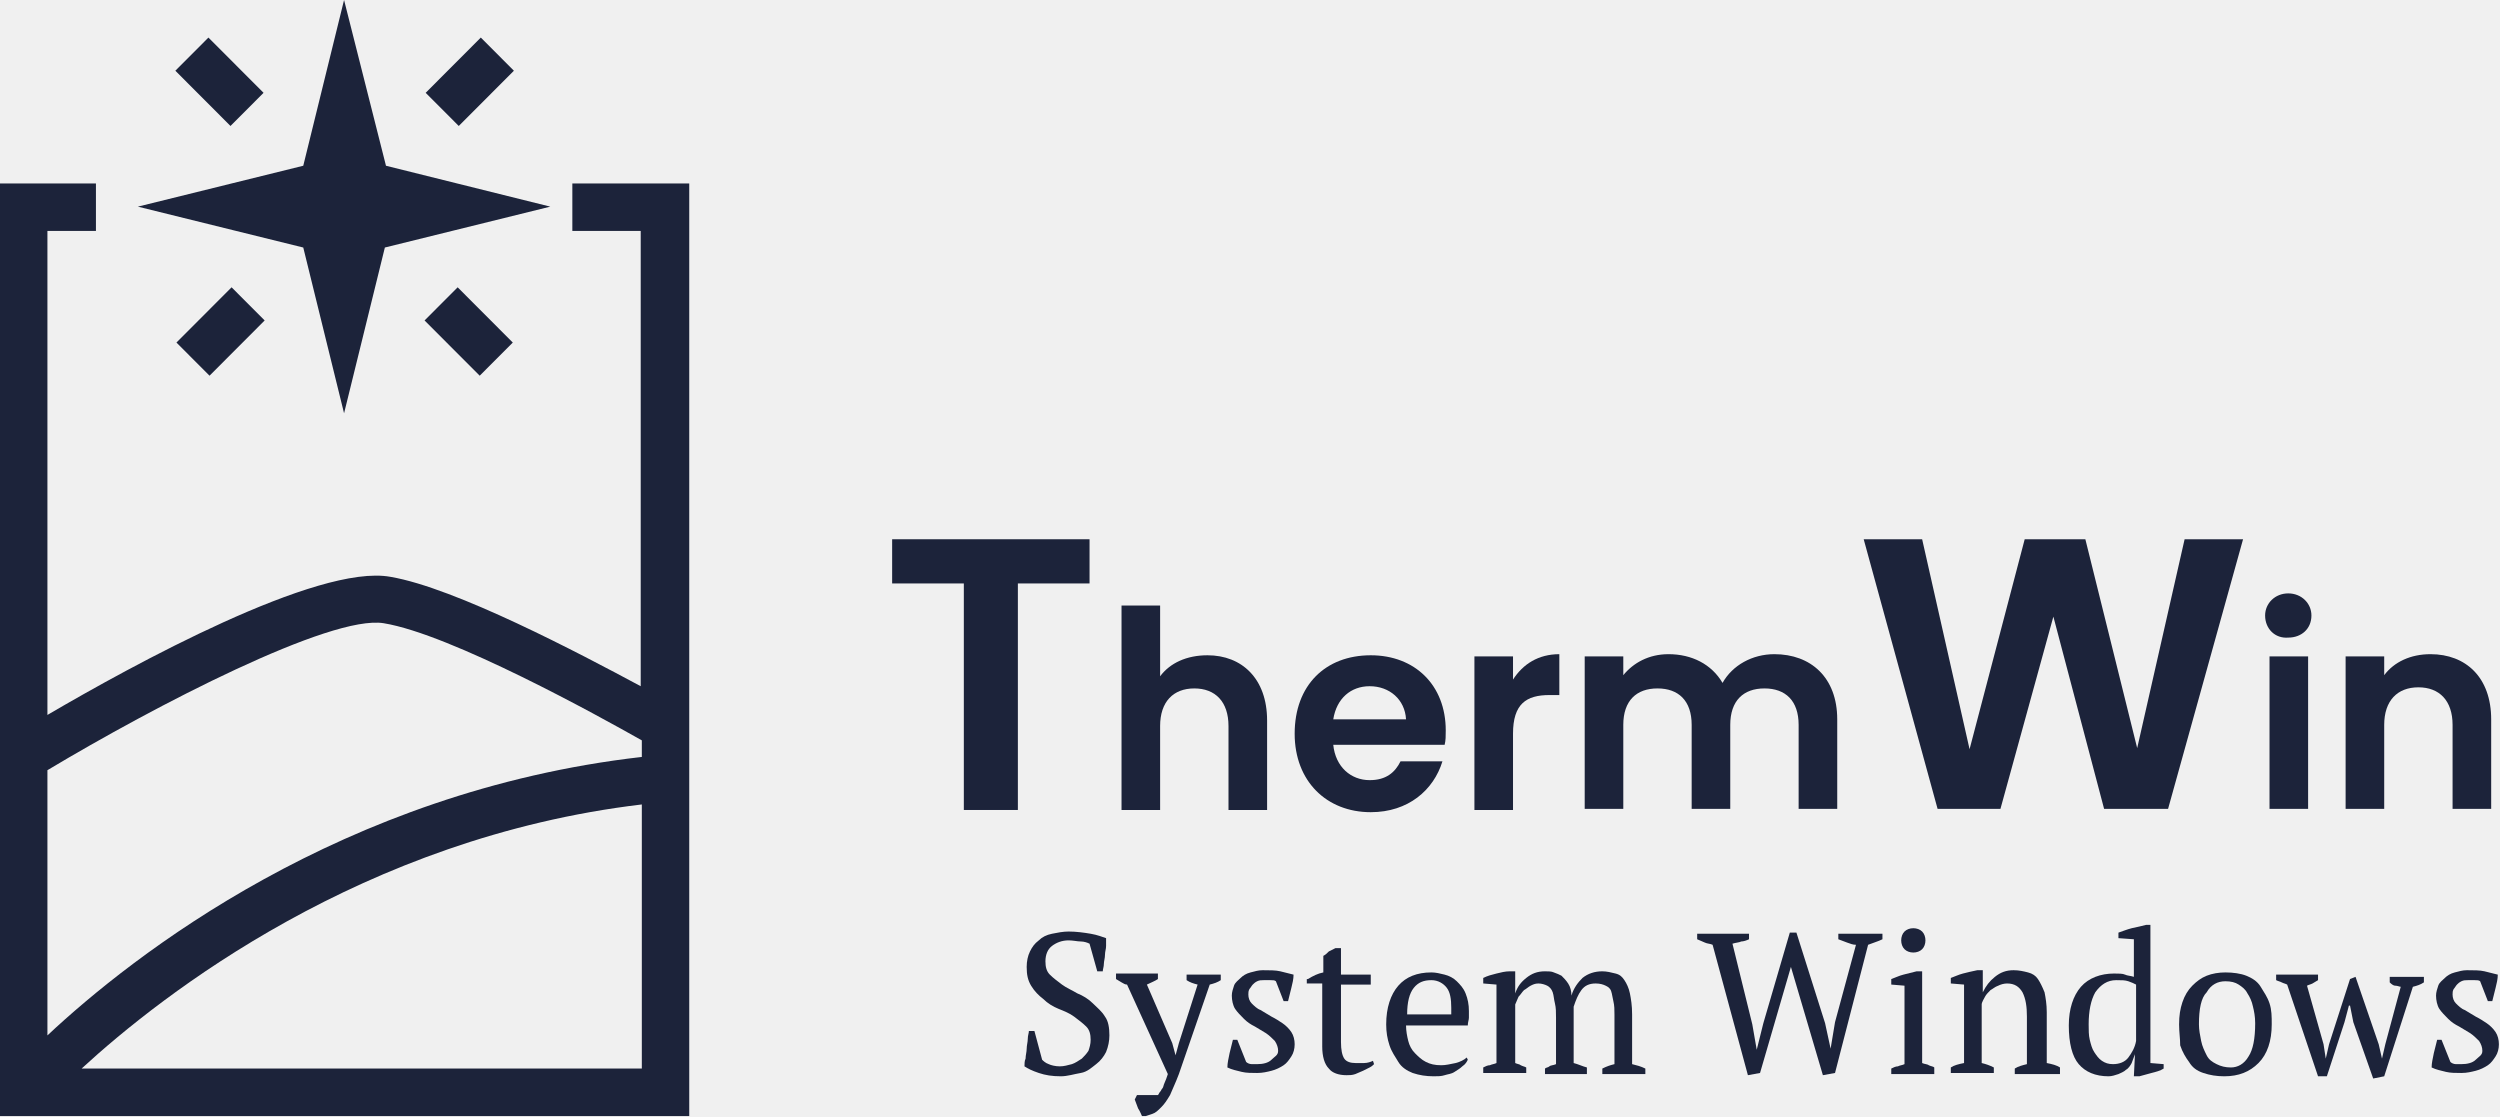
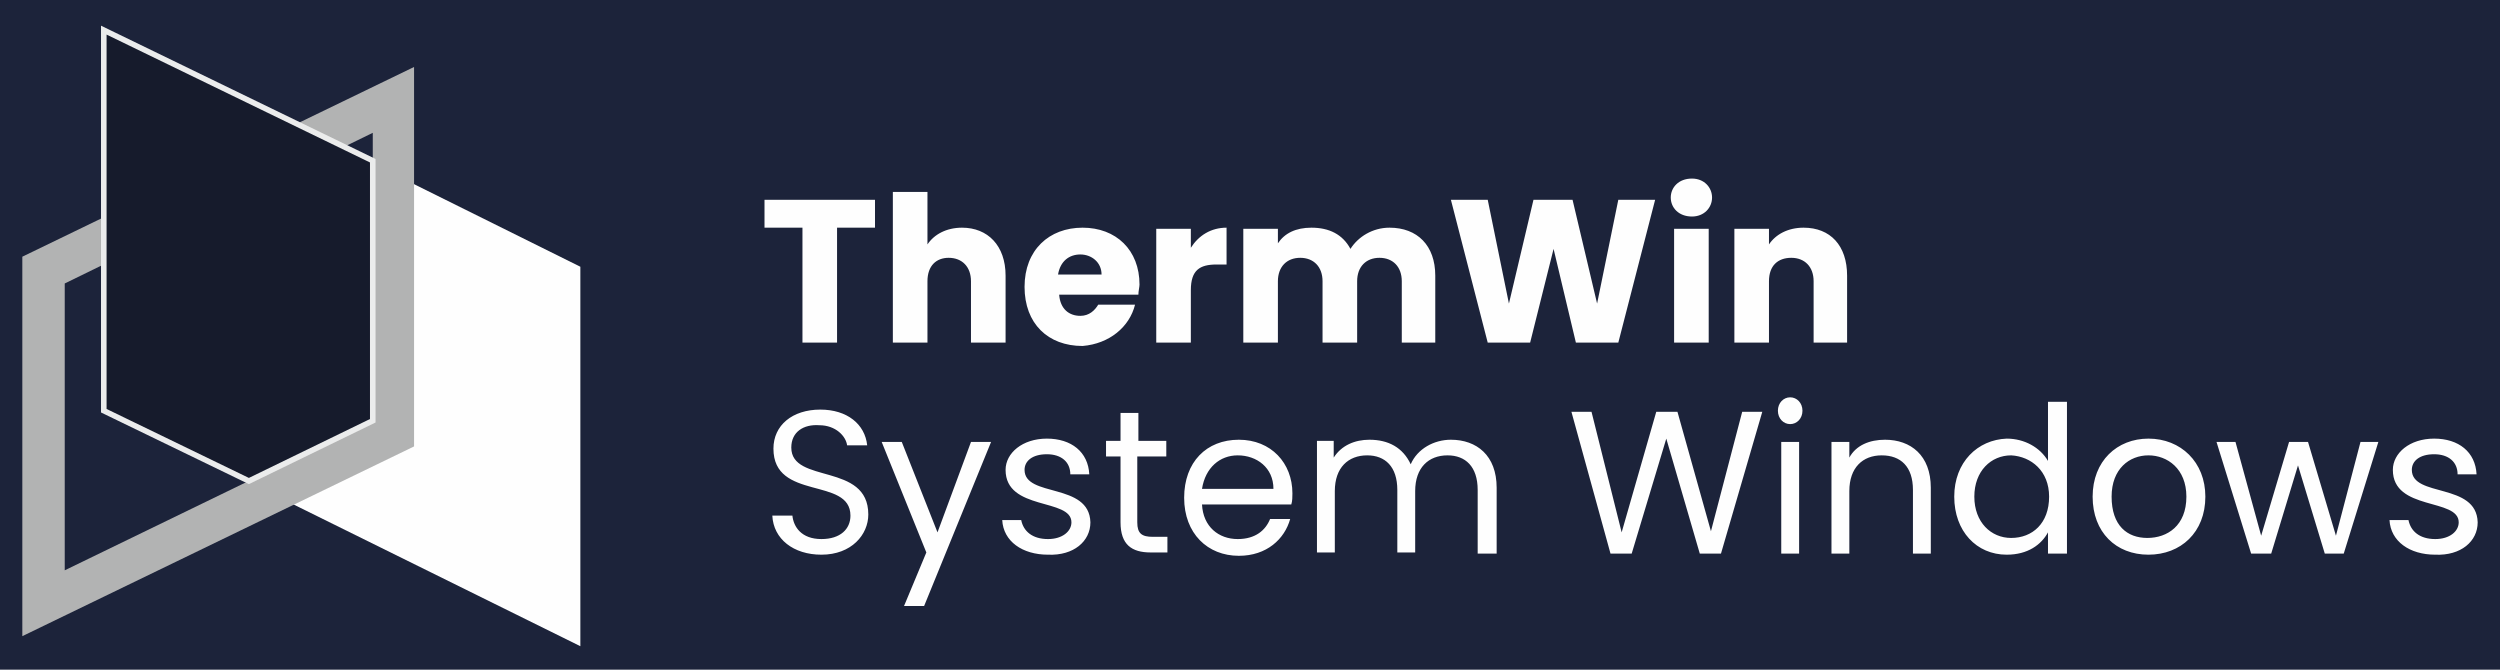
- <svg xmlns="http://www.w3.org/2000/svg" width="224" height="100" viewBox="0 0 224 100" fill="none">
-   <g clip-path="url(#clip0_56_29)">
-     <path fill-rule="evenodd" clip-rule="evenodd" d="M18.774 33.663L23.714 28.713L20.75 25.743L15.809 30.693L18.774 33.663ZM42.982 33.663L45.946 30.693L41.006 25.743L38.041 28.713L42.982 33.663ZM41.105 11.287L46.045 6.337L43.081 3.366L38.14 8.317L41.105 11.287ZM20.651 11.287L23.615 8.317L18.675 3.366L15.711 6.337L20.651 11.287ZM30.828 37.03L34.484 22.178L49.306 18.515L34.583 14.851L30.828 0L27.172 14.851L12.351 18.515L27.172 22.178L30.828 37.03ZM7.312 95.743C14.525 89.109 32.508 75.049 57.507 72.079V95.743H7.312ZM34.386 55.842C40.413 56.832 53.653 64.158 57.507 66.337V67.822C30.631 70.891 11.857 85.644 4.249 92.772V69.01C13.833 63.267 29.643 55.05 34.386 55.842ZM51.282 16.436V20.693H57.408V61.485C51.875 58.515 40.808 52.673 34.978 51.683C28.457 50.495 11.857 59.604 4.249 64.059V20.693H8.596V16.436H0V100H61.756V16.436H51.282Z" fill="#1C233A" />
-     <path d="M79.936 48.317H97.623V52.277H91.201V72.574H86.359V52.277H79.936V48.317Z" fill="#1C233A" />
-     <path d="M100.489 54.257H103.947V60.594C104.836 59.406 106.319 58.713 108.196 58.713C111.259 58.713 113.532 60.792 113.532 64.555V72.574H110.073V65.049C110.073 62.871 108.888 61.683 107.01 61.683C105.133 61.683 103.947 62.871 103.947 65.049V72.574H100.489V54.257Z" fill="#1C233A" />
-     <path d="M122.82 72.772C118.867 72.772 116.002 70 116.002 65.743C116.002 61.386 118.768 58.713 122.82 58.713C126.772 58.713 129.539 61.386 129.539 65.445C129.539 65.941 129.539 66.337 129.44 66.733H119.46C119.658 68.713 121.041 69.901 122.721 69.901C124.203 69.901 124.993 69.208 125.487 68.218H129.242C128.452 70.792 126.179 72.772 122.82 72.772ZM119.46 64.455H125.981C125.883 62.673 124.499 61.485 122.721 61.485C121.041 61.485 119.756 62.574 119.46 64.455Z" fill="#1C233A" />
-     <path d="M135.566 72.574H132.108V58.812H135.566V60.891C136.455 59.505 137.839 58.614 139.716 58.614V62.277H138.827C136.752 62.277 135.566 63.069 135.566 65.743V72.574Z" fill="#1C233A" />
-     <path d="M161.157 64.951C161.157 62.772 159.972 61.683 158.094 61.683C156.217 61.683 155.031 62.772 155.031 64.951V72.475H151.573V64.951C151.573 62.772 150.387 61.683 148.51 61.683C146.633 61.683 145.447 62.772 145.447 64.951V72.475H141.989V58.812H145.447V60.495C146.336 59.406 147.719 58.614 149.498 58.614C151.573 58.614 153.352 59.505 154.34 61.188C155.229 59.604 157.007 58.614 158.984 58.614C162.244 58.614 164.616 60.693 164.616 64.455V72.475H161.157V64.951Z" fill="#1C233A" />
-     <path d="M166.987 48.317H172.224L176.473 67.129L181.413 48.317H186.848L191.492 67.03L195.741 48.317H200.978L194.259 72.475H188.528L183.982 55.248L179.24 72.475H173.608L166.987 48.317Z" fill="#1C233A" />
-     <path d="M202.954 55.148C202.954 54.059 203.843 53.168 205.029 53.168C206.214 53.168 207.104 54.059 207.104 55.148C207.104 56.337 206.214 57.129 205.029 57.129C203.843 57.228 202.954 56.337 202.954 55.148ZM203.349 58.812H206.807V72.475H203.349V58.812Z" fill="#1C233A" />
-     <path d="M219.751 64.951C219.751 62.772 218.566 61.584 216.688 61.584C214.811 61.584 213.625 62.772 213.625 64.951V72.475H210.167V58.812H213.625V60.495C214.514 59.307 215.996 58.614 217.775 58.614C220.937 58.614 223.21 60.693 223.21 64.455V72.475H219.751V64.951Z" fill="#1C233A" />
-     <path d="M93.374 94.951C93.473 95.049 93.671 95.248 93.967 95.347C94.165 95.445 94.56 95.545 94.955 95.545C95.351 95.545 95.647 95.445 96.042 95.347C96.339 95.248 96.635 95.049 96.931 94.852C97.129 94.653 97.327 94.455 97.524 94.158C97.623 93.861 97.722 93.564 97.722 93.168C97.722 92.673 97.623 92.277 97.327 91.98C97.03 91.683 96.635 91.386 96.24 91.089C95.845 90.792 95.351 90.594 94.856 90.396C94.362 90.198 93.868 89.901 93.473 89.505C93.078 89.208 92.683 88.812 92.386 88.317C92.09 87.822 91.991 87.327 91.991 86.634C91.991 86.139 92.09 85.644 92.287 85.248C92.485 84.852 92.683 84.555 93.078 84.257C93.374 83.96 93.77 83.762 94.264 83.663C94.758 83.564 95.252 83.465 95.746 83.465C96.438 83.465 97.129 83.564 97.722 83.663C98.315 83.762 98.809 83.96 99.105 84.059C99.105 84.257 99.105 84.455 99.105 84.752C99.105 85.049 99.007 85.248 99.007 85.545C99.007 85.842 98.908 86.139 98.908 86.337C98.908 86.634 98.809 86.832 98.809 87.03H98.315L97.623 84.555C97.426 84.455 97.129 84.356 96.833 84.356C96.536 84.356 96.141 84.257 95.746 84.257C95.153 84.257 94.659 84.455 94.264 84.752C93.868 85.049 93.671 85.545 93.671 86.139C93.671 86.634 93.77 87.03 94.066 87.327C94.362 87.624 94.758 87.921 95.153 88.218C95.548 88.515 96.042 88.713 96.536 89.01C97.03 89.208 97.524 89.505 97.92 89.901C98.315 90.297 98.71 90.594 99.007 91.089C99.303 91.485 99.402 92.079 99.402 92.772C99.402 93.267 99.303 93.762 99.105 94.257C98.908 94.653 98.611 95.049 98.216 95.347C97.821 95.644 97.426 96.04 96.833 96.139C96.24 96.238 95.647 96.436 95.054 96.436C94.264 96.436 93.671 96.337 93.078 96.139C92.485 95.941 92.09 95.743 91.793 95.545C91.793 95.347 91.793 95.049 91.892 94.852C91.892 94.555 91.991 94.257 91.991 93.96C91.991 93.663 92.09 93.366 92.09 93.069C92.09 92.772 92.189 92.574 92.189 92.376H92.683L93.374 94.951Z" fill="#1C233A" />
-     <path d="M100.983 88.218C100.785 88.218 100.686 88.119 100.489 88.02C100.291 87.921 100.192 87.822 99.995 87.723V87.228H103.749V87.723C103.453 87.921 103.157 88.02 102.761 88.218L105.034 93.465L105.33 94.555L105.627 93.465L107.306 88.218C106.911 88.119 106.615 88.02 106.318 87.822V87.327H109.381V87.822C109.085 88.02 108.789 88.119 108.393 88.218L105.627 96.238C105.33 97.03 105.034 97.624 104.836 98.119C104.54 98.614 104.342 98.911 104.046 99.208C103.749 99.505 103.552 99.703 103.255 99.802C102.959 99.901 102.662 100 102.366 100.099C102.267 99.901 102.168 99.604 101.971 99.307C101.872 99.01 101.773 98.812 101.674 98.515L101.872 98.119H103.749C103.848 98.02 103.848 97.921 103.947 97.822C104.046 97.723 104.046 97.624 104.145 97.525C104.243 97.426 104.243 97.228 104.342 97.03C104.441 96.832 104.54 96.535 104.639 96.238L100.983 88.218Z" fill="#1C233A" />
-     <path d="M114.52 94.158C114.52 93.861 114.421 93.564 114.223 93.267C114.026 93.069 113.729 92.772 113.433 92.574C113.136 92.376 112.741 92.178 112.445 91.98C112.049 91.782 111.753 91.584 111.457 91.287C111.16 90.99 110.864 90.693 110.666 90.396C110.468 90.099 110.37 89.604 110.37 89.208C110.37 88.911 110.468 88.614 110.567 88.317C110.666 88.02 110.962 87.822 111.16 87.624C111.358 87.426 111.654 87.228 112.049 87.129C112.445 87.03 112.741 86.931 113.136 86.931C113.729 86.931 114.322 86.931 114.717 87.03C115.112 87.129 115.508 87.228 115.903 87.327C115.903 87.723 115.804 88.119 115.705 88.515C115.606 88.911 115.508 89.307 115.409 89.703H115.014L114.322 87.921C114.223 87.822 114.026 87.822 113.828 87.822C113.63 87.822 113.433 87.822 113.235 87.822C113.037 87.822 112.84 87.822 112.642 87.921C112.445 88.02 112.346 88.119 112.247 88.218C112.148 88.317 112.049 88.515 111.951 88.614C111.852 88.812 111.852 88.911 111.852 89.109C111.852 89.406 111.951 89.703 112.148 89.901C112.346 90.099 112.642 90.396 112.939 90.495C113.235 90.693 113.63 90.891 113.927 91.089C114.322 91.287 114.618 91.485 114.915 91.683C115.211 91.881 115.508 92.178 115.705 92.475C115.903 92.772 116.002 93.168 116.002 93.564C116.002 93.96 115.903 94.356 115.705 94.653C115.508 94.951 115.31 95.248 115.014 95.445C114.717 95.644 114.322 95.842 113.927 95.941C113.531 96.04 113.136 96.139 112.642 96.139C112.148 96.139 111.654 96.139 111.259 96.04C110.864 95.941 110.37 95.842 109.974 95.644C109.974 95.248 110.073 94.852 110.172 94.356C110.271 93.96 110.37 93.564 110.468 93.168H110.864L111.654 95.148C111.753 95.248 111.951 95.347 112.148 95.347C112.346 95.347 112.543 95.347 112.642 95.347C113.136 95.347 113.63 95.248 113.927 94.951C114.223 94.653 114.52 94.555 114.52 94.158Z" fill="#1C233A" />
-     <path d="M117.187 87.723C117.681 87.426 118.077 87.228 118.571 87.129V85.644C118.768 85.545 118.867 85.445 119.065 85.248C119.262 85.148 119.46 85.049 119.658 84.951H120.152V87.327H122.82V88.218H120.152V93.366C120.152 94.059 120.251 94.555 120.448 94.852C120.646 95.148 121.041 95.248 121.436 95.248C121.634 95.248 121.93 95.248 122.227 95.248C122.523 95.248 122.82 95.148 123.017 95.049L123.116 95.347C123.017 95.445 122.918 95.545 122.721 95.644C122.523 95.743 122.325 95.842 122.128 95.941C121.93 96.04 121.634 96.139 121.436 96.238C121.14 96.337 120.942 96.337 120.646 96.337C119.954 96.337 119.361 96.139 119.065 95.743C118.67 95.347 118.472 94.653 118.472 93.762V88.119H117.089V87.723H117.187Z" fill="#1C233A" />
-     <path d="M131.515 94.951C131.416 95.148 131.317 95.347 131.021 95.545C130.823 95.743 130.625 95.842 130.329 96.04C130.033 96.238 129.736 96.238 129.44 96.337C129.143 96.436 128.847 96.436 128.452 96.436C127.76 96.436 127.167 96.337 126.574 96.139C126.08 95.941 125.586 95.644 125.29 95.148C124.993 94.653 124.697 94.257 124.499 93.663C124.302 93.069 124.203 92.475 124.203 91.782C124.203 90.297 124.598 89.109 125.29 88.317C125.981 87.525 126.97 87.129 128.254 87.129C128.649 87.129 129.045 87.228 129.44 87.327C129.835 87.426 130.23 87.624 130.527 87.921C130.823 88.218 131.12 88.515 131.317 89.01C131.515 89.505 131.614 90 131.614 90.594C131.614 90.792 131.614 90.99 131.614 91.188C131.614 91.386 131.515 91.584 131.515 91.881H125.981C125.981 92.376 126.08 92.871 126.179 93.267C126.278 93.663 126.475 94.059 126.772 94.356C127.068 94.653 127.365 94.951 127.76 95.148C128.155 95.347 128.55 95.445 129.143 95.445C129.539 95.445 129.934 95.347 130.428 95.248C130.823 95.148 131.218 94.951 131.416 94.752L131.515 94.951ZM128.254 87.822C127.562 87.822 127.068 88.02 126.673 88.515C126.278 89.01 126.08 89.802 126.08 90.891H130.033C130.033 90.792 130.033 90.693 130.033 90.594C130.033 90.495 130.033 90.396 130.033 90.297C130.033 89.505 129.934 88.911 129.637 88.515C129.341 88.119 128.847 87.822 128.254 87.822Z" fill="#1C233A" />
-     <path d="M142.285 96.238H138.431V95.743C138.53 95.644 138.728 95.644 138.826 95.545C138.925 95.445 139.222 95.445 139.419 95.347V91.188C139.419 90.693 139.419 90.297 139.321 89.901C139.222 89.505 139.222 89.208 139.123 88.911C139.024 88.614 138.826 88.416 138.629 88.317C138.431 88.218 138.135 88.119 137.838 88.119C137.542 88.119 137.344 88.218 137.147 88.317C136.949 88.416 136.751 88.614 136.554 88.713C136.356 88.911 136.257 89.109 136.06 89.307C135.961 89.505 135.862 89.802 135.763 90V95.248C135.961 95.347 136.159 95.347 136.257 95.445C136.455 95.545 136.554 95.544 136.751 95.644V96.139H132.898V95.644C133.096 95.544 133.293 95.445 133.491 95.445C133.688 95.347 133.886 95.347 134.084 95.248V88.218L132.898 88.119V87.624C133.293 87.426 133.688 87.327 134.084 87.228C134.479 87.129 134.874 87.03 135.269 87.03H135.763V89.01C135.961 88.416 136.257 88.02 136.751 87.624C137.246 87.228 137.74 87.03 138.431 87.03C138.728 87.03 139.024 87.03 139.222 87.129C139.518 87.228 139.716 87.327 139.913 87.426C140.111 87.624 140.309 87.822 140.506 88.119C140.704 88.416 140.803 88.812 140.803 89.208C141 88.515 141.396 88.02 141.791 87.624C142.285 87.228 142.878 87.03 143.569 87.03C143.965 87.03 144.36 87.129 144.755 87.228C145.15 87.327 145.348 87.525 145.546 87.822C145.743 88.119 145.941 88.515 146.04 89.01C146.138 89.505 146.237 90.099 146.237 90.891V95.347C146.632 95.445 147.028 95.544 147.423 95.743V96.238H143.569V95.743C143.965 95.544 144.261 95.445 144.656 95.347V90.891C144.656 90.495 144.656 90.099 144.557 89.703C144.459 89.307 144.459 89.109 144.36 88.812C144.261 88.515 144.063 88.416 143.866 88.317C143.668 88.218 143.372 88.119 142.976 88.119C142.384 88.119 141.988 88.317 141.692 88.713C141.396 89.109 141.198 89.604 141 90.198V95.248C141.396 95.347 141.791 95.544 142.186 95.644V96.238H142.285Z" fill="#1C233A" />
-     <path d="M166.295 84.653C165.999 84.653 165.801 84.555 165.505 84.456C165.208 84.356 165.011 84.257 164.714 84.158V83.663H168.667V84.158C168.272 84.356 167.876 84.455 167.382 84.653L164.418 96.139L163.331 96.337L160.466 86.634L157.699 96.139L156.612 96.337L153.45 84.653C153.253 84.555 152.956 84.555 152.759 84.456C152.561 84.356 152.265 84.257 152.067 84.158V83.663H156.711V84.158C156.513 84.257 156.217 84.356 156.019 84.356C155.822 84.455 155.525 84.456 155.229 84.555L157.007 91.782L157.403 94.059L157.995 91.683L160.367 83.564H160.96L163.529 91.683L164.023 93.96L164.418 91.584L166.295 84.653Z" fill="#1C233A" />
-     <path d="M173.41 96.238H169.457V95.743C169.655 95.644 169.853 95.545 170.05 95.545C170.248 95.445 170.445 95.445 170.643 95.347V88.317L169.457 88.218V87.723C169.754 87.624 170.149 87.426 170.544 87.327C170.939 87.228 171.335 87.129 171.73 87.03H172.224V95.248C172.422 95.347 172.718 95.347 172.817 95.445C173.014 95.545 173.212 95.545 173.311 95.644V96.238H173.41ZM170.347 84.257C170.347 83.96 170.445 83.663 170.643 83.465C170.841 83.267 171.137 83.168 171.433 83.168C171.73 83.168 172.026 83.267 172.224 83.465C172.422 83.663 172.52 83.96 172.52 84.257C172.52 84.555 172.422 84.852 172.224 85.049C172.026 85.248 171.73 85.347 171.433 85.347C171.137 85.347 170.841 85.248 170.643 85.049C170.445 84.852 170.347 84.555 170.347 84.257Z" fill="#1C233A" />
-     <path d="M184.377 96.238H180.524V95.743C180.82 95.544 181.216 95.445 181.611 95.347V91.089C181.611 90.198 181.512 89.505 181.216 88.911C180.919 88.416 180.524 88.119 179.832 88.119C179.536 88.119 179.239 88.218 179.042 88.317C178.745 88.416 178.548 88.614 178.35 88.713C178.152 88.911 177.955 89.109 177.856 89.307C177.757 89.505 177.56 89.802 177.56 90V95.248C177.955 95.347 178.251 95.445 178.647 95.644V96.139H174.793V95.644C175.089 95.445 175.485 95.347 175.979 95.248V88.218L174.793 88.119V87.624C175.089 87.525 175.485 87.327 175.88 87.228C176.275 87.129 176.67 87.03 177.164 86.931H177.658V88.911C177.955 88.317 178.251 87.921 178.745 87.525C179.239 87.129 179.733 86.931 180.425 86.931C180.919 86.931 181.314 87.03 181.71 87.129C182.105 87.228 182.401 87.426 182.599 87.723C182.797 88.02 182.994 88.416 183.192 88.911C183.291 89.406 183.389 90 183.389 90.693V95.248C183.883 95.347 184.279 95.445 184.575 95.644V96.238H184.377Z" fill="#1C233A" />
-     <path d="M191.294 94.455C191.195 94.752 191.096 94.951 190.998 95.248C190.899 95.445 190.701 95.743 190.504 95.842C190.306 96.04 190.01 96.139 189.812 96.238C189.515 96.337 189.219 96.436 188.923 96.436C187.737 96.436 186.848 96.04 186.255 95.347C185.662 94.653 185.365 93.465 185.365 91.881C185.365 90.396 185.761 89.208 186.452 88.416C187.144 87.624 188.231 87.228 189.417 87.228C189.812 87.228 190.207 87.228 190.405 87.327C190.602 87.426 190.899 87.426 191.195 87.525V84.158L189.812 84.059V83.564C190.108 83.465 190.602 83.267 190.998 83.168C191.492 83.069 191.887 82.97 192.282 82.871H192.677V95.248L193.863 95.347V95.743C193.567 95.941 193.171 96.04 192.776 96.139C192.381 96.238 192.084 96.337 191.689 96.436H191.195L191.294 94.455ZM189.318 95.347C189.911 95.347 190.405 95.148 190.701 94.752C190.998 94.356 191.294 93.861 191.393 93.267V88.218C191.195 88.119 190.998 88.02 190.701 87.921C190.405 87.822 190.108 87.822 189.614 87.822C188.824 87.822 188.231 88.218 187.737 88.911C187.342 89.604 187.144 90.594 187.144 91.782C187.144 92.277 187.144 92.772 187.243 93.168C187.342 93.564 187.44 93.96 187.638 94.257C187.836 94.555 188.033 94.852 188.33 95.049C188.626 95.248 188.923 95.347 189.318 95.347Z" fill="#1C233A" />
-     <path d="M195.247 91.782C195.247 90.99 195.345 90.396 195.543 89.802C195.741 89.208 196.037 88.713 196.432 88.317C196.828 87.921 197.223 87.624 197.717 87.426C198.211 87.228 198.804 87.129 199.397 87.129C200.088 87.129 200.78 87.228 201.274 87.426C201.768 87.624 202.262 87.921 202.558 88.416C202.855 88.911 203.151 89.307 203.349 89.901C203.547 90.495 203.547 91.089 203.547 91.782C203.547 93.267 203.151 94.455 202.361 95.248C201.57 96.04 200.582 96.436 199.298 96.436C198.606 96.436 198.013 96.337 197.42 96.139C196.828 95.941 196.432 95.644 196.136 95.148C195.839 94.752 195.543 94.257 195.345 93.663C195.345 93.069 195.247 92.475 195.247 91.782ZM197.025 91.782C197.025 92.277 197.124 92.772 197.223 93.267C197.322 93.762 197.519 94.158 197.717 94.555C197.914 94.951 198.211 95.148 198.606 95.347C199.001 95.545 199.397 95.644 199.891 95.644C200.483 95.644 201.076 95.347 201.472 94.653C201.867 94.059 202.064 93.069 202.064 91.683C202.064 91.089 201.966 90.594 201.867 90.198C201.768 89.703 201.57 89.307 201.373 89.01C201.175 88.614 200.879 88.416 200.582 88.218C200.286 88.02 199.891 87.921 199.397 87.921C198.705 87.921 198.112 88.218 197.717 88.911C197.223 89.406 197.025 90.396 197.025 91.782Z" fill="#1C233A" />
-     <path d="M207.696 96.436L204.93 88.218C204.732 88.119 204.633 88.119 204.436 88.02C204.238 87.921 204.139 87.921 203.942 87.822V87.327H207.696V87.822C207.499 87.921 207.4 88.02 207.202 88.119C207.005 88.218 206.906 88.218 206.708 88.317L208.19 93.564L208.388 94.852L208.684 93.564L210.562 87.723L211.056 87.525L213.131 93.564L213.427 94.852L213.724 93.564L215.107 88.416C215.008 88.416 214.811 88.317 214.613 88.317C214.415 88.317 214.218 88.119 214.119 88.02V87.525H217.182V88.02C216.886 88.218 216.589 88.317 216.194 88.416L213.625 96.436L212.637 96.634L210.858 91.584L210.562 90.099H210.463L210.068 91.584L208.487 96.436H207.696Z" fill="#1C233A" />
-     <path d="M222.419 94.158C222.419 93.861 222.32 93.564 222.123 93.267C221.925 93.069 221.629 92.772 221.332 92.574C221.036 92.376 220.64 92.178 220.344 91.98C219.949 91.782 219.652 91.584 219.356 91.287C219.059 90.99 218.763 90.693 218.565 90.396C218.368 90.099 218.269 89.604 218.269 89.208C218.269 88.911 218.368 88.614 218.467 88.317C218.565 88.02 218.862 87.822 219.059 87.624C219.257 87.426 219.554 87.228 219.949 87.129C220.344 87.03 220.64 86.931 221.036 86.931C221.629 86.931 222.221 86.931 222.617 87.03C223.012 87.129 223.407 87.228 223.802 87.327C223.802 87.723 223.704 88.119 223.605 88.515C223.506 88.911 223.407 89.307 223.308 89.703H222.913L222.221 87.921C222.123 87.822 221.925 87.822 221.727 87.822C221.53 87.822 221.332 87.822 221.134 87.822C220.937 87.822 220.739 87.822 220.542 87.921C220.344 88.02 220.245 88.119 220.146 88.218C220.048 88.317 219.949 88.515 219.85 88.614C219.751 88.812 219.751 88.911 219.751 89.109C219.751 89.406 219.85 89.703 220.048 89.901C220.245 90.099 220.542 90.396 220.838 90.495C221.134 90.693 221.53 90.891 221.826 91.089C222.221 91.287 222.518 91.485 222.814 91.683C223.111 91.881 223.407 92.178 223.605 92.475C223.802 92.772 223.901 93.168 223.901 93.564C223.901 93.96 223.802 94.356 223.605 94.653C223.407 94.951 223.209 95.248 222.913 95.445C222.617 95.644 222.221 95.842 221.826 95.941C221.431 96.04 221.036 96.139 220.542 96.139C220.048 96.139 219.554 96.139 219.158 96.04C218.763 95.941 218.269 95.842 217.874 95.644C217.874 95.248 217.973 94.852 218.071 94.356C218.17 93.96 218.269 93.564 218.368 93.168H218.763L219.554 95.148C219.652 95.248 219.85 95.347 220.048 95.347C220.245 95.347 220.443 95.347 220.542 95.347C221.036 95.347 221.53 95.248 221.826 94.951C222.123 94.653 222.419 94.555 222.419 94.158Z" fill="#1C233A" />
+ <svg xmlns="http://www.w3.org/2000/svg" version="1.1" id="Layer_1" x="0px" y="0px" viewBox="0 0 224 60" style="enable-background:new 0 0 224 60;" xml:space="preserve">
+   <style type="text/css">
+ 	.st0{fill-rule:evenodd;clip-rule:evenodd;fill:#1C233A;}
+ 	.st1{fill-rule:evenodd;clip-rule:evenodd;fill:#FEFEFE;}
+ 	.st2{fill-rule:evenodd;clip-rule:evenodd;fill:#B2B3B3;}
+ 	.st3{fill-rule:evenodd;clip-rule:evenodd;fill:#161B2C;stroke:#EBECEC;stroke-width:0.5;stroke-miterlimit:10;}
+ </style>
+   <rect class="st0" width="224" height="60" />
+   <g id="_977617992">
+     <path class="st1" d="M68.5,20.4h3.4v10.3H75V20.4h3.4v-2.5h-9.9V20.4z M80,30.7h3.1v-5.5c0-1.4,0.8-2.1,1.9-2.1c1.2,0,2,0.8,2,2.1   v5.5h3.1v-6c0-2.7-1.6-4.3-3.9-4.3c-1.4,0-2.5,0.6-3.1,1.5v-4.7H80V30.7z M96.8,22.8c1,0,1.9,0.7,1.9,1.8h-3.9   C95,23.4,95.8,22.8,96.8,22.8z M101.7,27.3h-3.3c-0.3,0.5-0.8,1-1.6,1c-1,0-1.8-0.6-1.9-1.9h7.1c0-0.3,0.1-0.7,0.1-0.9   c0-3.1-2.1-5.1-5.1-5.1c-3,0-5.2,2-5.2,5.3s2.1,5.3,5.2,5.3C99.4,30.8,101.2,29.3,101.7,27.3z M106.7,26c0-1.8,0.8-2.3,2.3-2.3h0.9   v-3.3c-1.4,0-2.5,0.7-3.2,1.8v-1.7h-3.1v10.2h3.1V26z M125.5,30.7h3.1v-6c0-2.7-1.6-4.3-4.1-4.3c-1.5,0-2.8,0.8-3.5,1.9   c-0.7-1.3-1.9-1.9-3.5-1.9c-1.4,0-2.4,0.5-3,1.4v-1.3h-3.1v10.2h3.1v-5.5c0-1.3,0.8-2.1,2-2.1c1.2,0,2,0.8,2,2.1v5.5h3.1v-5.5   c0-1.3,0.8-2.1,2-2.1s2,0.8,2,2.1V30.7z M133.3,30.7h3.8l2.1-8.4l2,8.4h3.8l3.3-12.8H145l-1.9,9.3l-2.2-9.3h-3.5l-2.2,9.3l-1.9-9.3   h-3.3L133.3,30.7z M150,30.7h3.1V20.5H150V30.7z M151.6,19.4c1.1,0,1.8-0.8,1.8-1.7s-0.7-1.7-1.8-1.7c-1.2,0-1.9,0.8-1.9,1.7   S150.4,19.4,151.6,19.4z M162.4,30.7h3.1v-6c0-2.7-1.5-4.3-3.9-4.3c-1.4,0-2.5,0.6-3.1,1.5v-1.4h-3.1v10.2h3.1v-5.5   c0-1.4,0.8-2.1,2-2.1s2,0.8,2,2.1V30.7z M77.8,46.1c0-4.7-6.9-2.7-6.9-6c0-1.4,1.1-2.1,2.5-2c1.5,0,2.4,1,2.5,1.8h1.8   c-0.2-1.9-1.8-3.2-4.2-3.2c-2.5,0-4.2,1.4-4.2,3.5c0,4.7,6.9,2.5,6.9,6c0,1.2-0.9,2.1-2.6,2.1c-1.8,0-2.5-1.1-2.6-2.1h-1.8   c0.1,2.1,1.9,3.5,4.4,3.5C76.3,49.7,77.8,47.9,77.8,46.1z M84,47.7l-3.2-8.1H79l4,9.9l-2,4.8h1.8l6-14.7h-1.8L84,47.7z M97.7,46.8   c-0.1-3.6-5.9-2.2-5.9-4.7c0-0.8,0.7-1.4,2-1.4c1.3,0,2.1,0.7,2.1,1.8h1.7c-0.1-2-1.6-3.2-3.8-3.2c-2.2,0-3.7,1.3-3.7,2.8   c0,3.7,5.9,2.5,5.9,4.7c0,0.8-0.8,1.5-2.1,1.5c-1.4,0-2.2-0.7-2.4-1.7h-1.7c0.1,1.9,1.8,3.1,4.1,3.1C96.2,49.8,97.7,48.5,97.7,46.8   z M100.4,46.8c0,2,1,2.7,2.7,2.7h1.5v-1.4h-1.3c-1,0-1.4-0.3-1.4-1.3v-5.9h2.6v-1.4H102V37h-1.6v2.5h-1.3v1.4h1.3V46.8z    M110.9,40.8c1.7,0,3.2,1.1,3.2,3h-6.4C108,41.9,109.3,40.8,110.9,40.8z M115.6,46.5h-1.8c-0.4,1-1.3,1.8-2.9,1.8   c-1.7,0-3.1-1.1-3.2-3.1h8c0.1-0.3,0.1-0.7,0.1-1c0-2.7-1.9-4.8-4.8-4.8c-2.9,0-4.9,2-4.9,5.2c0,3.2,2.1,5.2,4.9,5.2   C113.5,49.8,115.1,48.3,115.6,46.5z M132.5,49.6h1.6v-5.9c0-2.9-1.8-4.3-4.1-4.3c-1.5,0-3,0.8-3.6,2.2c-0.7-1.5-2-2.2-3.7-2.2   c-1.3,0-2.5,0.5-3.2,1.6v-1.5H118v10h1.6V44c0-2.1,1.2-3.2,2.9-3.2c1.6,0,2.7,1,2.7,3.1v5.6h1.6V44c0-2.1,1.2-3.2,2.9-3.2   c1.6,0,2.7,1,2.7,3.1V49.6z M144.3,49.6h1.9l3.1-10.3l3,10.3h1.9l3.7-12.7h-1.8l-2.8,10.7l-3-10.7h-1.9l-3.1,10.8l-2.7-10.8h-1.8   L144.3,49.6z M159.6,49.6h1.6v-10h-1.6V49.6z M160.4,38c0.6,0,1.1-0.5,1.1-1.2c0-0.7-0.5-1.2-1.1-1.2s-1.1,0.5-1.1,1.2   C159.3,37.5,159.8,38,160.4,38z M171.4,49.6h1.6v-5.9c0-2.9-1.8-4.3-4.1-4.3c-1.4,0-2.6,0.5-3.2,1.6v-1.4h-1.6v10h1.6V44   c0-2.1,1.2-3.2,2.9-3.2s2.8,1,2.8,3.1V49.6z M175.1,44.5c0,3.1,2,5.2,4.7,5.2c1.9,0,3.1-0.9,3.7-2v1.9h1.7V36h-1.7v5.3   c-0.7-1.2-2.1-2-3.7-2C177.2,39.4,175.1,41.4,175.1,44.5z M183.6,44.5c0,2.4-1.5,3.7-3.4,3.7c-1.8,0-3.3-1.4-3.3-3.7   s1.5-3.7,3.3-3.7C182,40.9,183.6,42.2,183.6,44.5z M197.6,44.5c0-3.1-2.2-5.2-5.1-5.2c-2.8,0-5,2-5,5.2c0,3.2,2.1,5.2,5,5.2   S197.6,47.7,197.6,44.5z M189.2,44.5c0-2.5,1.6-3.7,3.3-3.7c1.7,0,3.4,1.2,3.4,3.7c0,2.6-1.7,3.7-3.5,3.7S189.2,47.1,189.2,44.5z    M201.7,49.6h1.8l2.4-7.9l2.4,7.9h1.7l3.1-10h-1.6l-2.2,8.4l-2.5-8.4h-1.7l-2.5,8.4l-2.3-8.4h-1.7L201.7,49.6z M222,46.8   c-0.1-3.6-5.9-2.2-5.9-4.7c0-0.8,0.7-1.4,2-1.4c1.3,0,2.1,0.7,2.1,1.8h1.7c-0.1-2-1.6-3.2-3.8-3.2c-2.2,0-3.7,1.3-3.7,2.8   c0,3.7,5.9,2.5,5.9,4.7c0,0.8-0.8,1.5-2.1,1.5c-1.4,0-2.2-0.7-2.4-1.7h-1.7c0.1,1.9,1.8,3.1,4.1,3.1C220.5,49.8,222,48.5,222,46.8z   " />
+     <g>
+       <polygon class="st1" points="52,57.9 9.3,36.8 9.3,2.7 52,23.9   " />
+       <g>
+         <path class="st2" d="M33.4,11.9v25.8L5.8,51.1V25.4L33.4,11.9L33.4,11.9z M37.1,6L2,23v34L37.1,40V6L37.1,6z" />
+       </g>
+       <polygon class="st3" points="33.4,14.4 9.3,2.7 9.3,36.8 22.3,43.1 33.4,37.7   " />
+     </g>
  </g>
-   <defs>
-     <clipPath id="clip0_56_29">
-       <rect width="224" height="100" fill="white" />
-     </clipPath>
-   </defs>
</svg>
